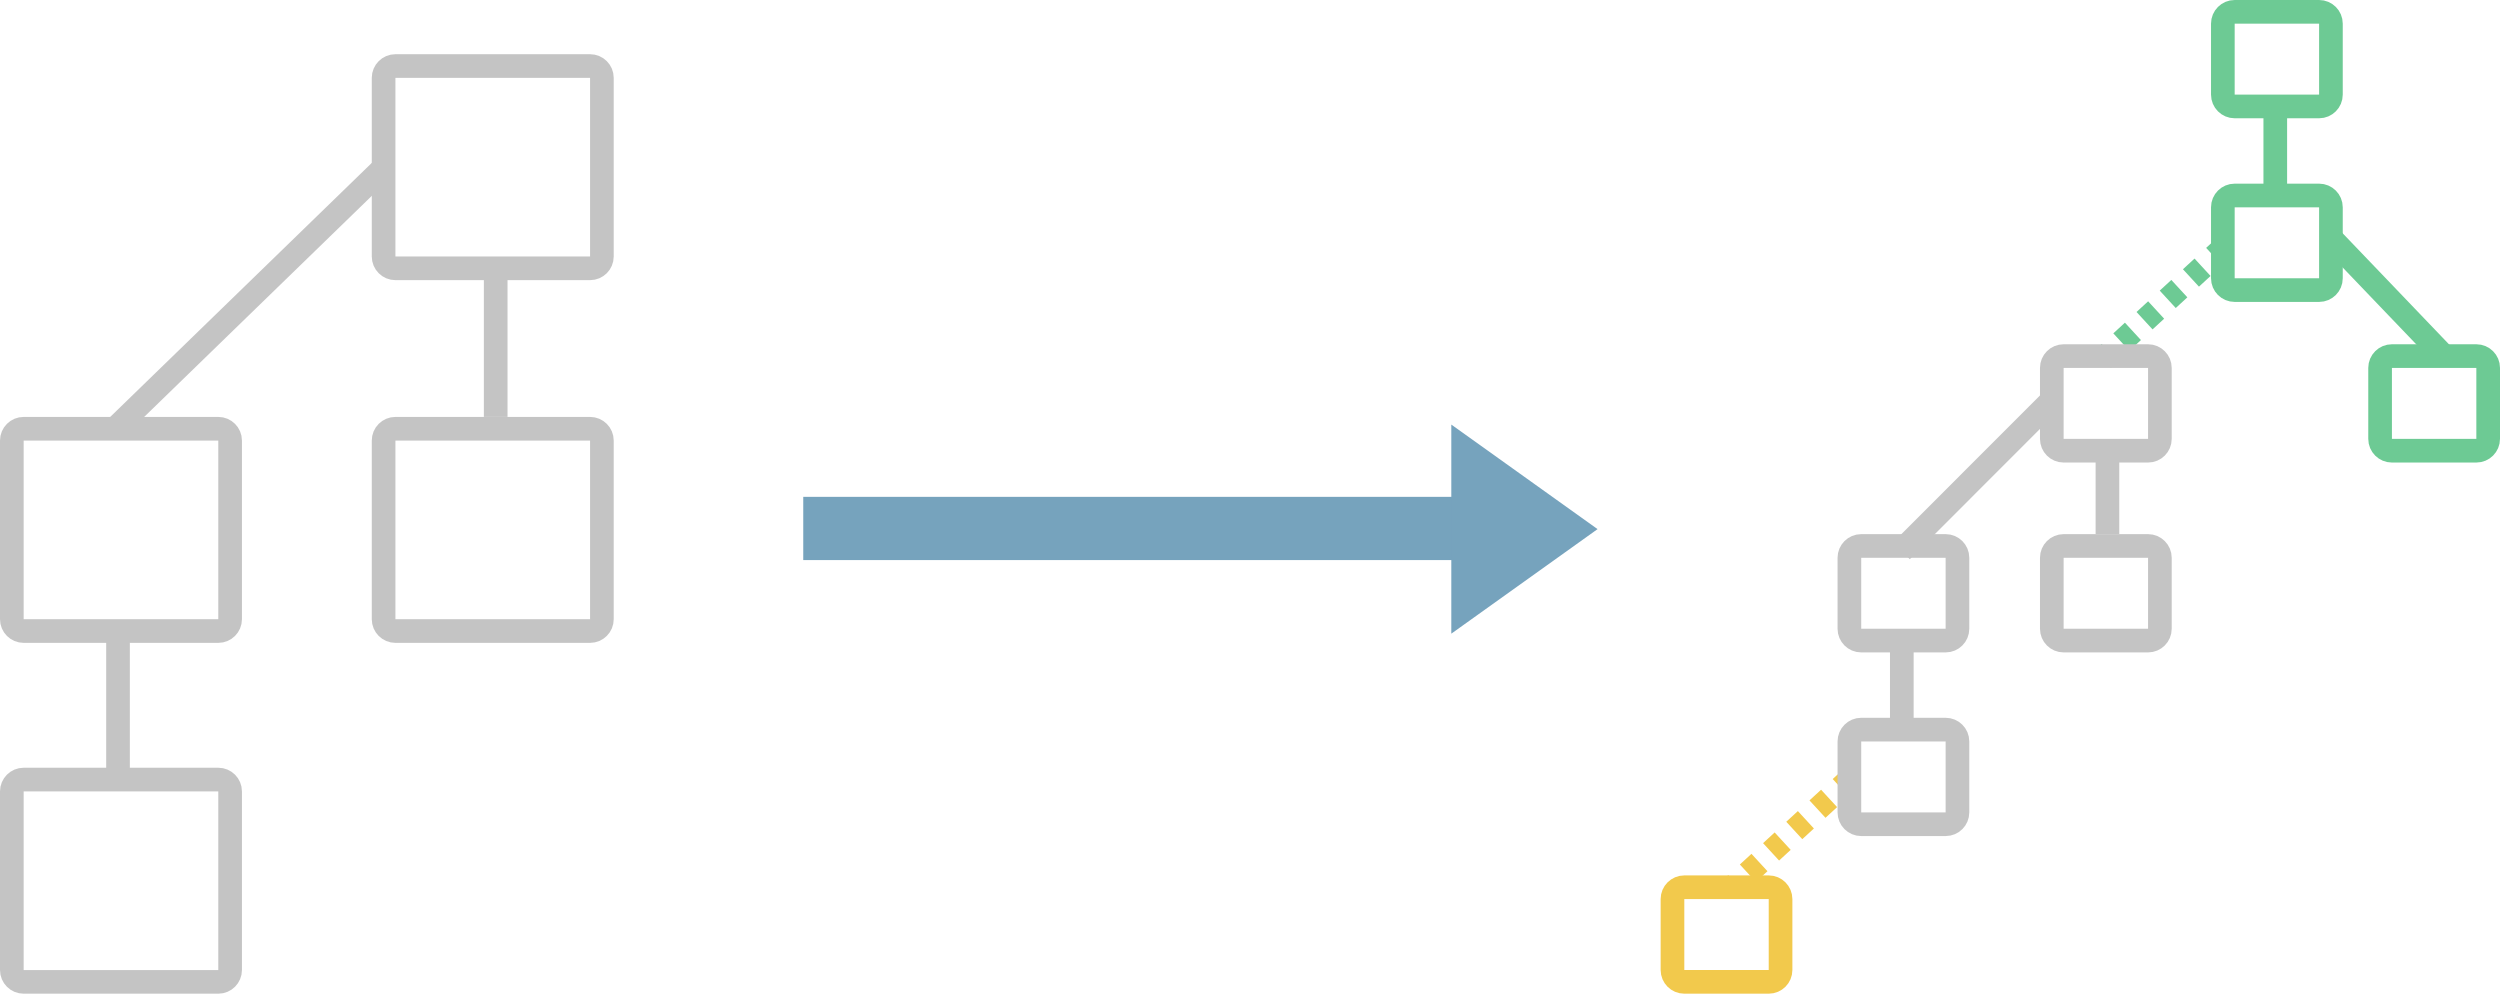
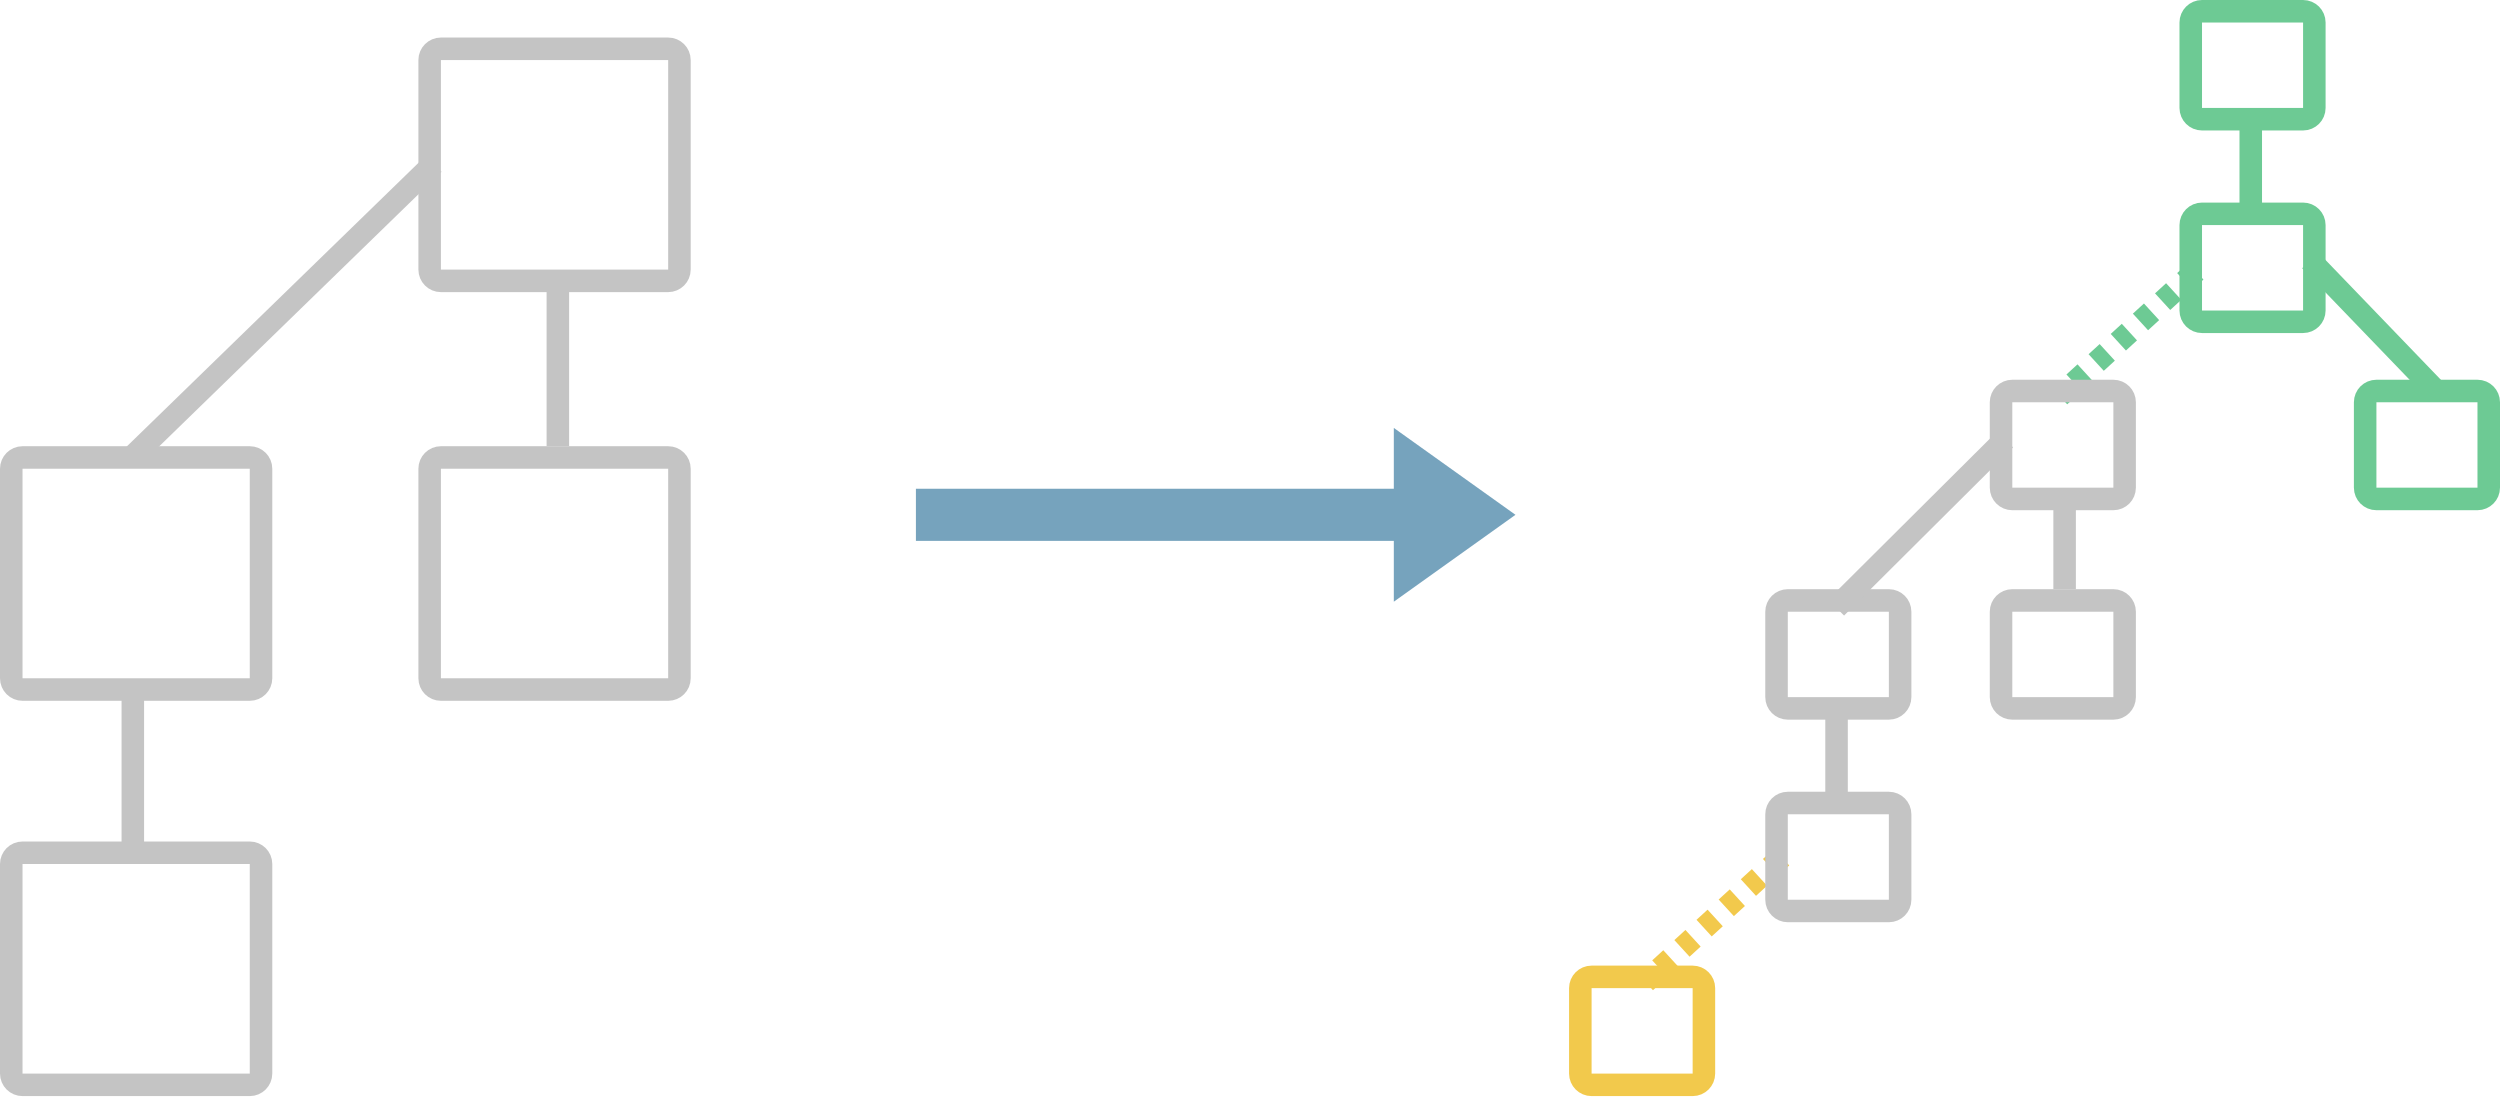
- <svg xmlns="http://www.w3.org/2000/svg" width="317" height="126" viewBox="0 0 317 126" fill="none">
-   <rect x="1.5" y="1.5" width="27.679" height="25.651" rx="1.5" transform="translate(0 97.3491)" stroke="#C4C4C4" stroke-width="3" />
-   <rect x="1.5" y="1.5" width="27.679" height="25.651" rx="1.5" transform="translate(0 52.8647)" stroke="#C4C4C4" stroke-width="3" />
-   <rect x="1.5" y="1.5" width="27.679" height="25.651" rx="1.5" transform="translate(47.1407 52.8647)" stroke="#C4C4C4" stroke-width="3" />
-   <rect x="1.5" y="1.5" width="27.679" height="25.651" rx="1.5" transform="translate(47.1407 6.87256)" stroke="#C4C4C4" stroke-width="3" />
-   <path d="M0 0V18.472" transform="translate(14.9653 80.7617)" stroke="#C4C4C4" stroke-width="3" />
-   <path d="M0 0V18.849" transform="translate(62.8542 34.0156)" stroke="#C4C4C4" stroke-width="3" />
-   <path d="M15.577 0L0 14.343" transform="translate(219.294 98.5298)" stroke="#F2C94C" stroke-width="3" stroke-dasharray="2 2" />
-   <path d="M15.577 0L0 14.343" transform="translate(266.649 31.1804)" stroke="#6DCA94" stroke-width="3" stroke-dasharray="2 2" />
-   <path d="M33.898 0L0 32.919" transform="translate(14.9653 21.0762)" stroke="#C4C4C4" stroke-width="3" />
-   <rect x="1.5" y="1.5" width="13.704" height="11.998" rx="1.5" transform="translate(233.002 91.0151)" stroke="#C4C4C4" stroke-width="3" />
-   <rect x="1.5" y="1.5" width="13.704" height="11.998" rx="1.5" transform="translate(233.002 67.7285)" stroke="#C4C4C4" stroke-width="3" />
-   <rect x="1.5" y="1.5" width="13.704" height="11.998" rx="1.5" transform="translate(258.669 67.7285)" stroke="#C4C4C4" stroke-width="3" />
-   <path d="M0 0V9.67" transform="translate(241.15 82.3318)" stroke="#C4C4C4" stroke-width="3" />
-   <path d="M0 0V9.867" transform="translate(267.224 57.8611)" stroke="#C4C4C4" stroke-width="3" />
-   <path d="M19.316 0L0 19.332" transform="translate(241.102 50.5122)" stroke="#C4C4C4" stroke-width="3" />
-   <path d="M14.331 0L0 14.966" transform="translate(309.643 29.9331) scale(-1 1)" stroke="#6DCA94" stroke-width="3" />
-   <rect x="1.5" y="1.5" width="13.704" height="11.998" rx="1.5" transform="translate(280.357 23.2866)" stroke="#6DCA94" stroke-width="3" />
-   <rect x="1.5" y="1.5" width="13.704" height="11.998" rx="1.5" transform="translate(210.57 111.002)" stroke="#F2C94C" stroke-width="3" />
-   <rect x="1.5" y="1.5" width="13.704" height="11.998" rx="1.5" transform="translate(280.357)" stroke="#6DCA94" stroke-width="3" />
-   <rect x="1.5" y="1.5" width="13.704" height="11.998" rx="1.5" transform="translate(300.296 43.6526)" stroke="#6DCA94" stroke-width="3" />
-   <path d="M0 0V9.67" transform="translate(288.505 14.6035)" stroke="#6DCA94" stroke-width="3" />
-   <rect width="85.83" height="8.018" transform="translate(101.852 63)" fill="#76A3BD" />
-   <path d="M0 0L18.544 13.256L0 26.513V0Z" transform="translate(184.026 53.8364)" fill="#76A3BD" />
-   <rect x="1.5" y="1.5" width="13.704" height="11.998" rx="1.5" transform="translate(258.669 43.6526)" stroke="#C4C4C4" stroke-width="3" />
+ <svg xmlns="http://www.w3.org/2000/svg" width="333" height="146" viewBox="0 0 333 146" fill="none">
+   <rect x="1.5" y="1.5" width="33.269" height="30.911" rx="1.5" transform="translate(0 112.089)" stroke="#C4C4C4" stroke-width="3" />
+   <rect x="1.5" y="1.5" width="33.269" height="30.911" rx="1.5" transform="translate(0 59.4365)" stroke="#C4C4C4" stroke-width="3" />
+   <rect x="1.5" y="1.5" width="33.269" height="30.911" rx="1.5" transform="translate(55.7308 59.4365)" stroke="#C4C4C4" stroke-width="3" />
+   <rect x="1.5" y="1.5" width="33.269" height="30.911" rx="1.5" transform="translate(55.7308 5)" stroke="#C4C4C4" stroke-width="3" />
+   <path d="M0 0V21.864" transform="translate(17.6923 92.4556)" stroke="#C4C4C4" stroke-width="3" />
+   <path d="M0 0V22.31" transform="translate(74.3076 37.1267)" stroke="#C4C4C4" stroke-width="3" />
+   <path d="M18.149 0L0 16.62" transform="translate(219.163 114.169)" stroke="#F2C94C" stroke-width="3" stroke-dasharray="2 2" />
+   <path d="M18.149 0L0 16.62" transform="translate(274.337 36.1296)" stroke="#6DCA94" stroke-width="3" stroke-dasharray="2 2" />
+   <path d="M40.075 0L0 38.964" transform="translate(17.6923 21.8115)" stroke="#C4C4C4" stroke-width="3" />
+   <rect x="1.5" y="1.5" width="16.461" height="14.379" rx="1.5" transform="translate(235.135 105.462)" stroke="#C4C4C4" stroke-width="3" />
+   <rect x="1.5" y="1.5" width="16.461" height="14.379" rx="1.5" transform="translate(235.135 78.4792)" stroke="#C4C4C4" stroke-width="3" />
+   <rect x="1.5" y="1.5" width="16.461" height="14.379" rx="1.5" transform="translate(265.039 78.4792)" stroke="#C4C4C4" stroke-width="3" />
+   <path d="M0 0V11.205" transform="translate(244.628 95.4004)" stroke="#C4C4C4" stroke-width="3" />
+   <path d="M0 0V11.433" transform="translate(275.007 67.0454)" stroke="#C4C4C4" stroke-width="3" />
+   <path d="M22.505 0L0 22.4" transform="translate(244.572 58.53)" stroke="#C4C4C4" stroke-width="3" />
+   <path d="M16.697 0L0 17.342" transform="translate(324.428 34.6846) scale(-1 1)" stroke="#6DCA94" stroke-width="3" />
+   <rect x="1.5" y="1.5" width="16.461" height="14.379" rx="1.5" transform="translate(290.308 26.9829)" stroke="#6DCA94" stroke-width="3" />
+   <rect x="1.5" y="1.5" width="16.461" height="14.379" rx="1.5" transform="translate(209 128.621)" stroke="#F2C94C" stroke-width="3" />
+   <rect x="1.5" y="1.5" width="16.461" height="14.379" rx="1.5" transform="translate(290.308)" stroke="#6DCA94" stroke-width="3" />
+   <rect x="1.5" y="1.5" width="16.461" height="14.379" rx="1.5" transform="translate(313.539 50.5815)" stroke="#6DCA94" stroke-width="3" />
+   <path d="M0 0V11.205" transform="translate(299.801 16.9214)" stroke="#6DCA94" stroke-width="3" />
+   <rect x="1.5" y="1.5" width="16.461" height="14.379" rx="1.5" transform="translate(265.039 50.5815)" stroke="#C4C4C4" stroke-width="3" />
+   <rect width="71.759" height="6.944" transform="translate(122 65.1013)" fill="#76A3BD" />
+   <path d="M0 0L16.204 11.573L0 23.146V0Z" transform="translate(185.657 57)" fill="#76A3BD" />
</svg>
